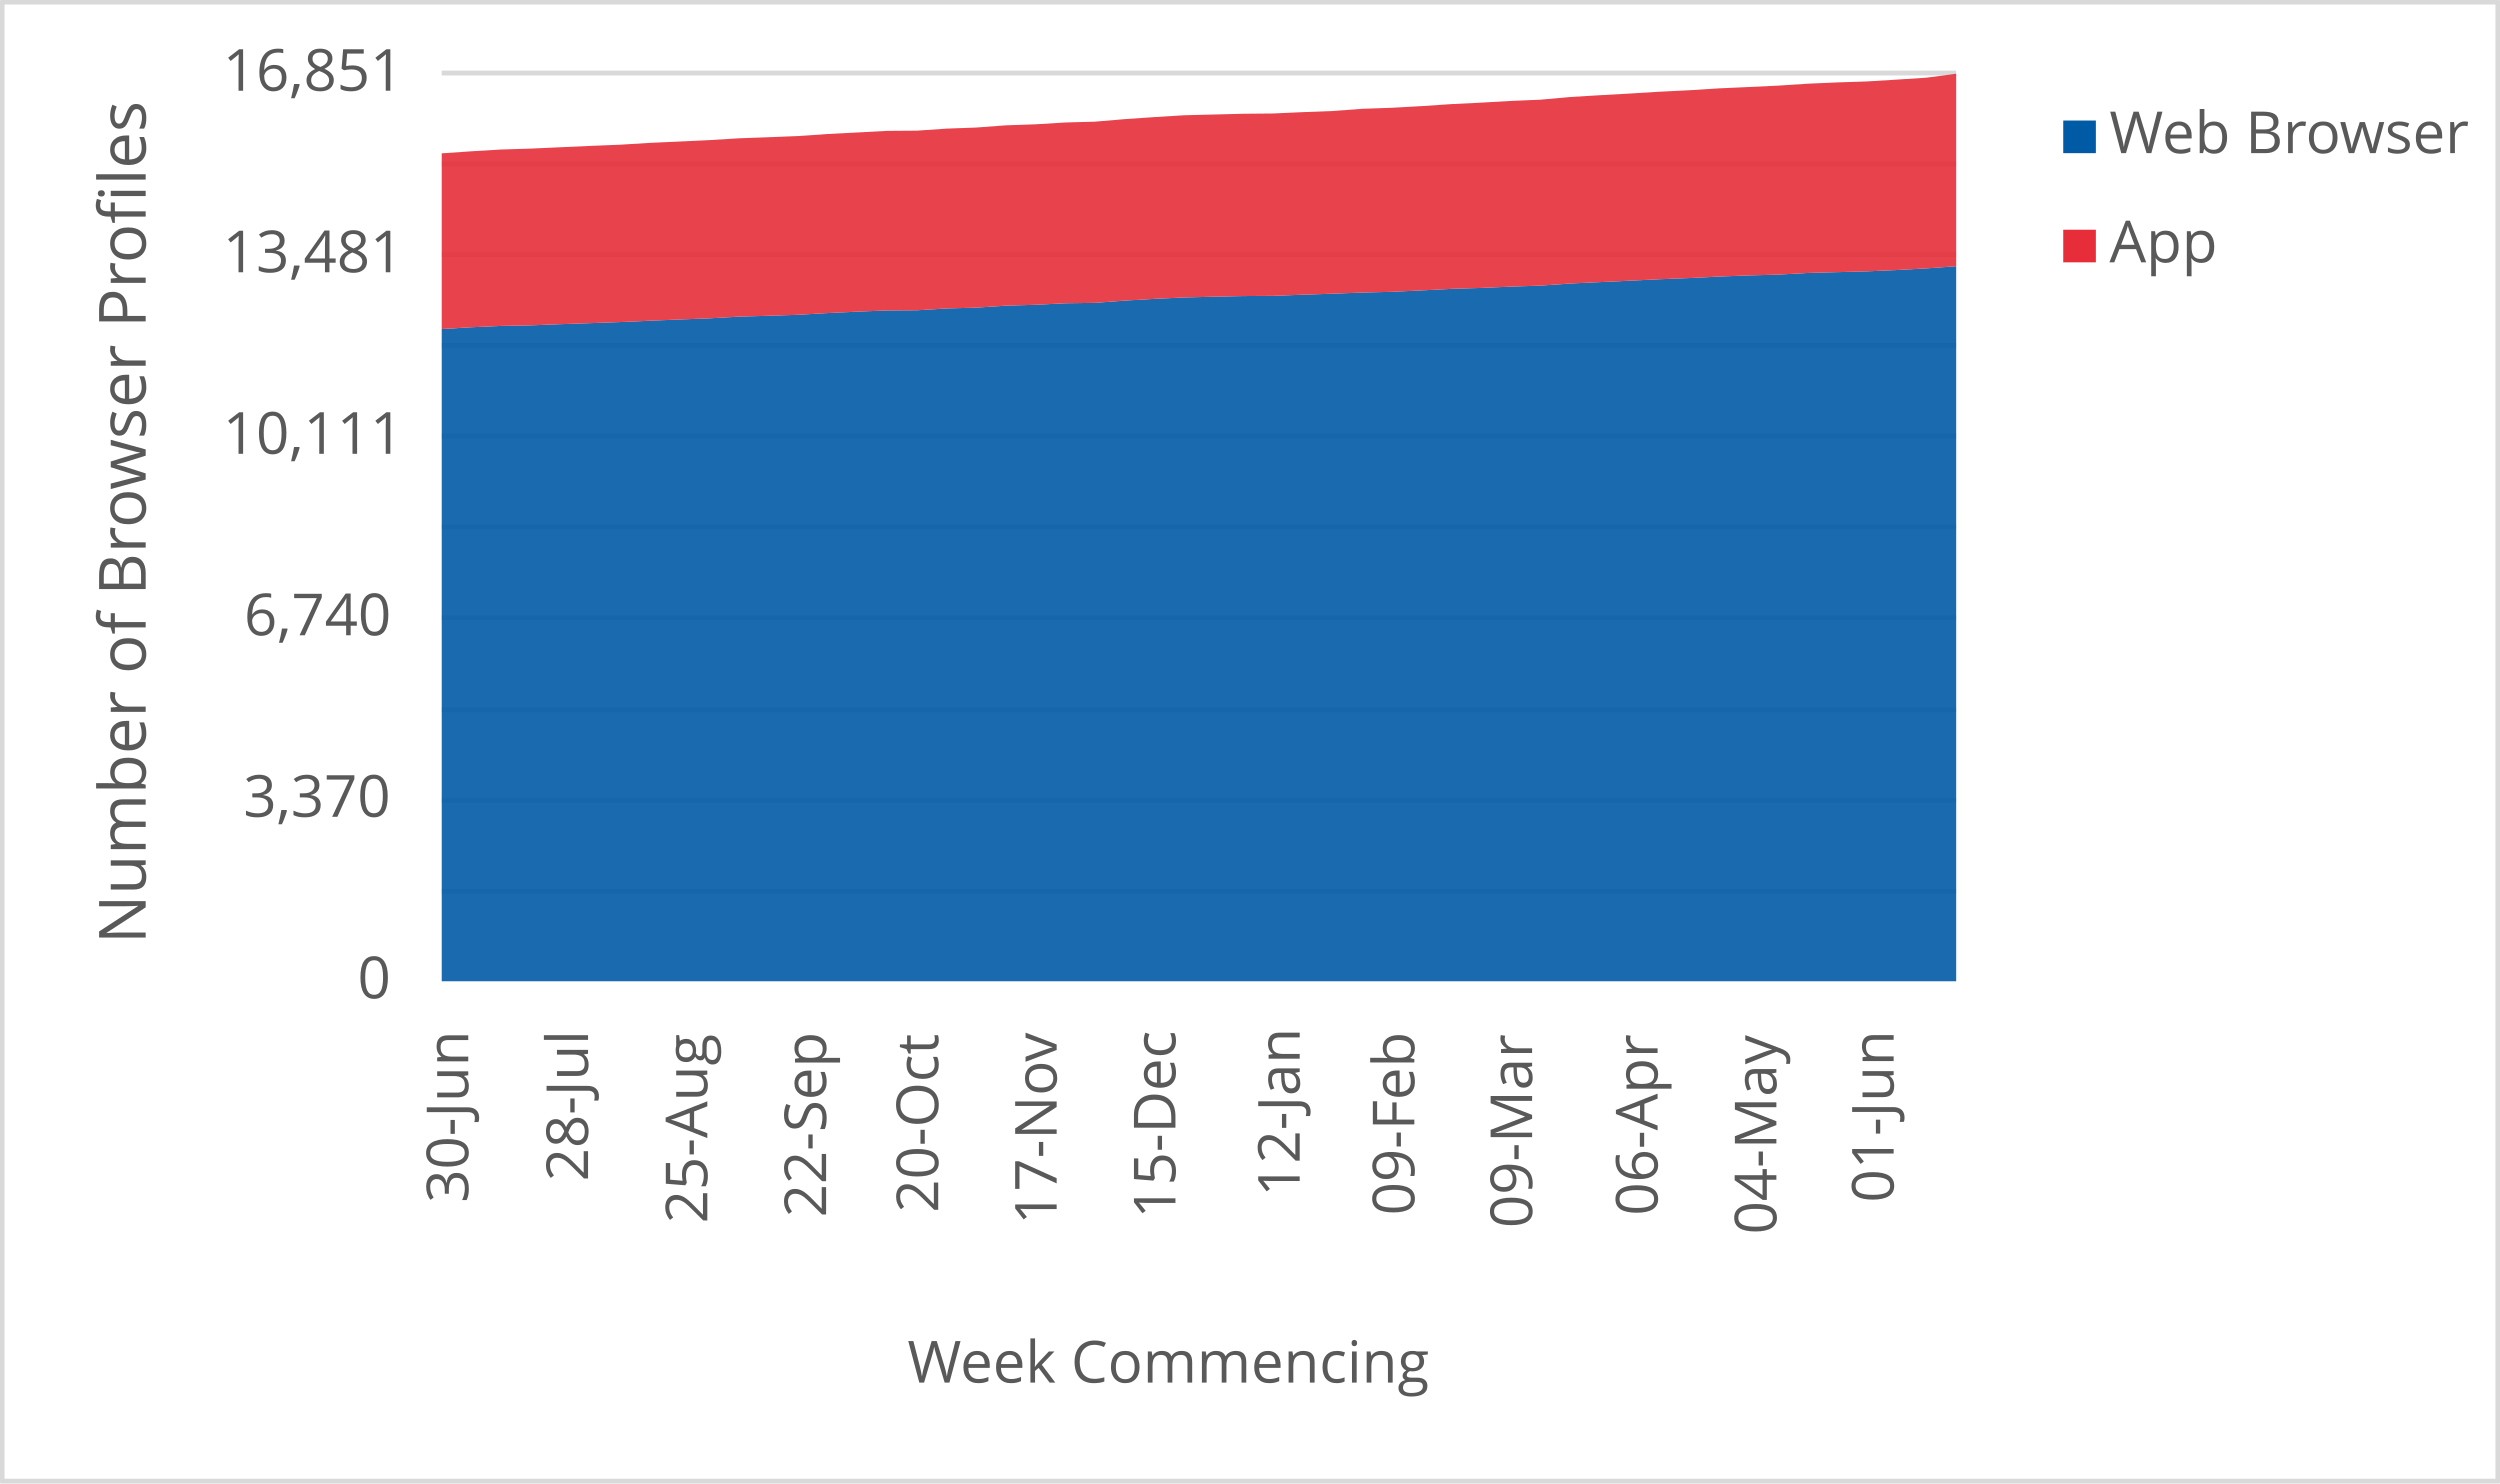
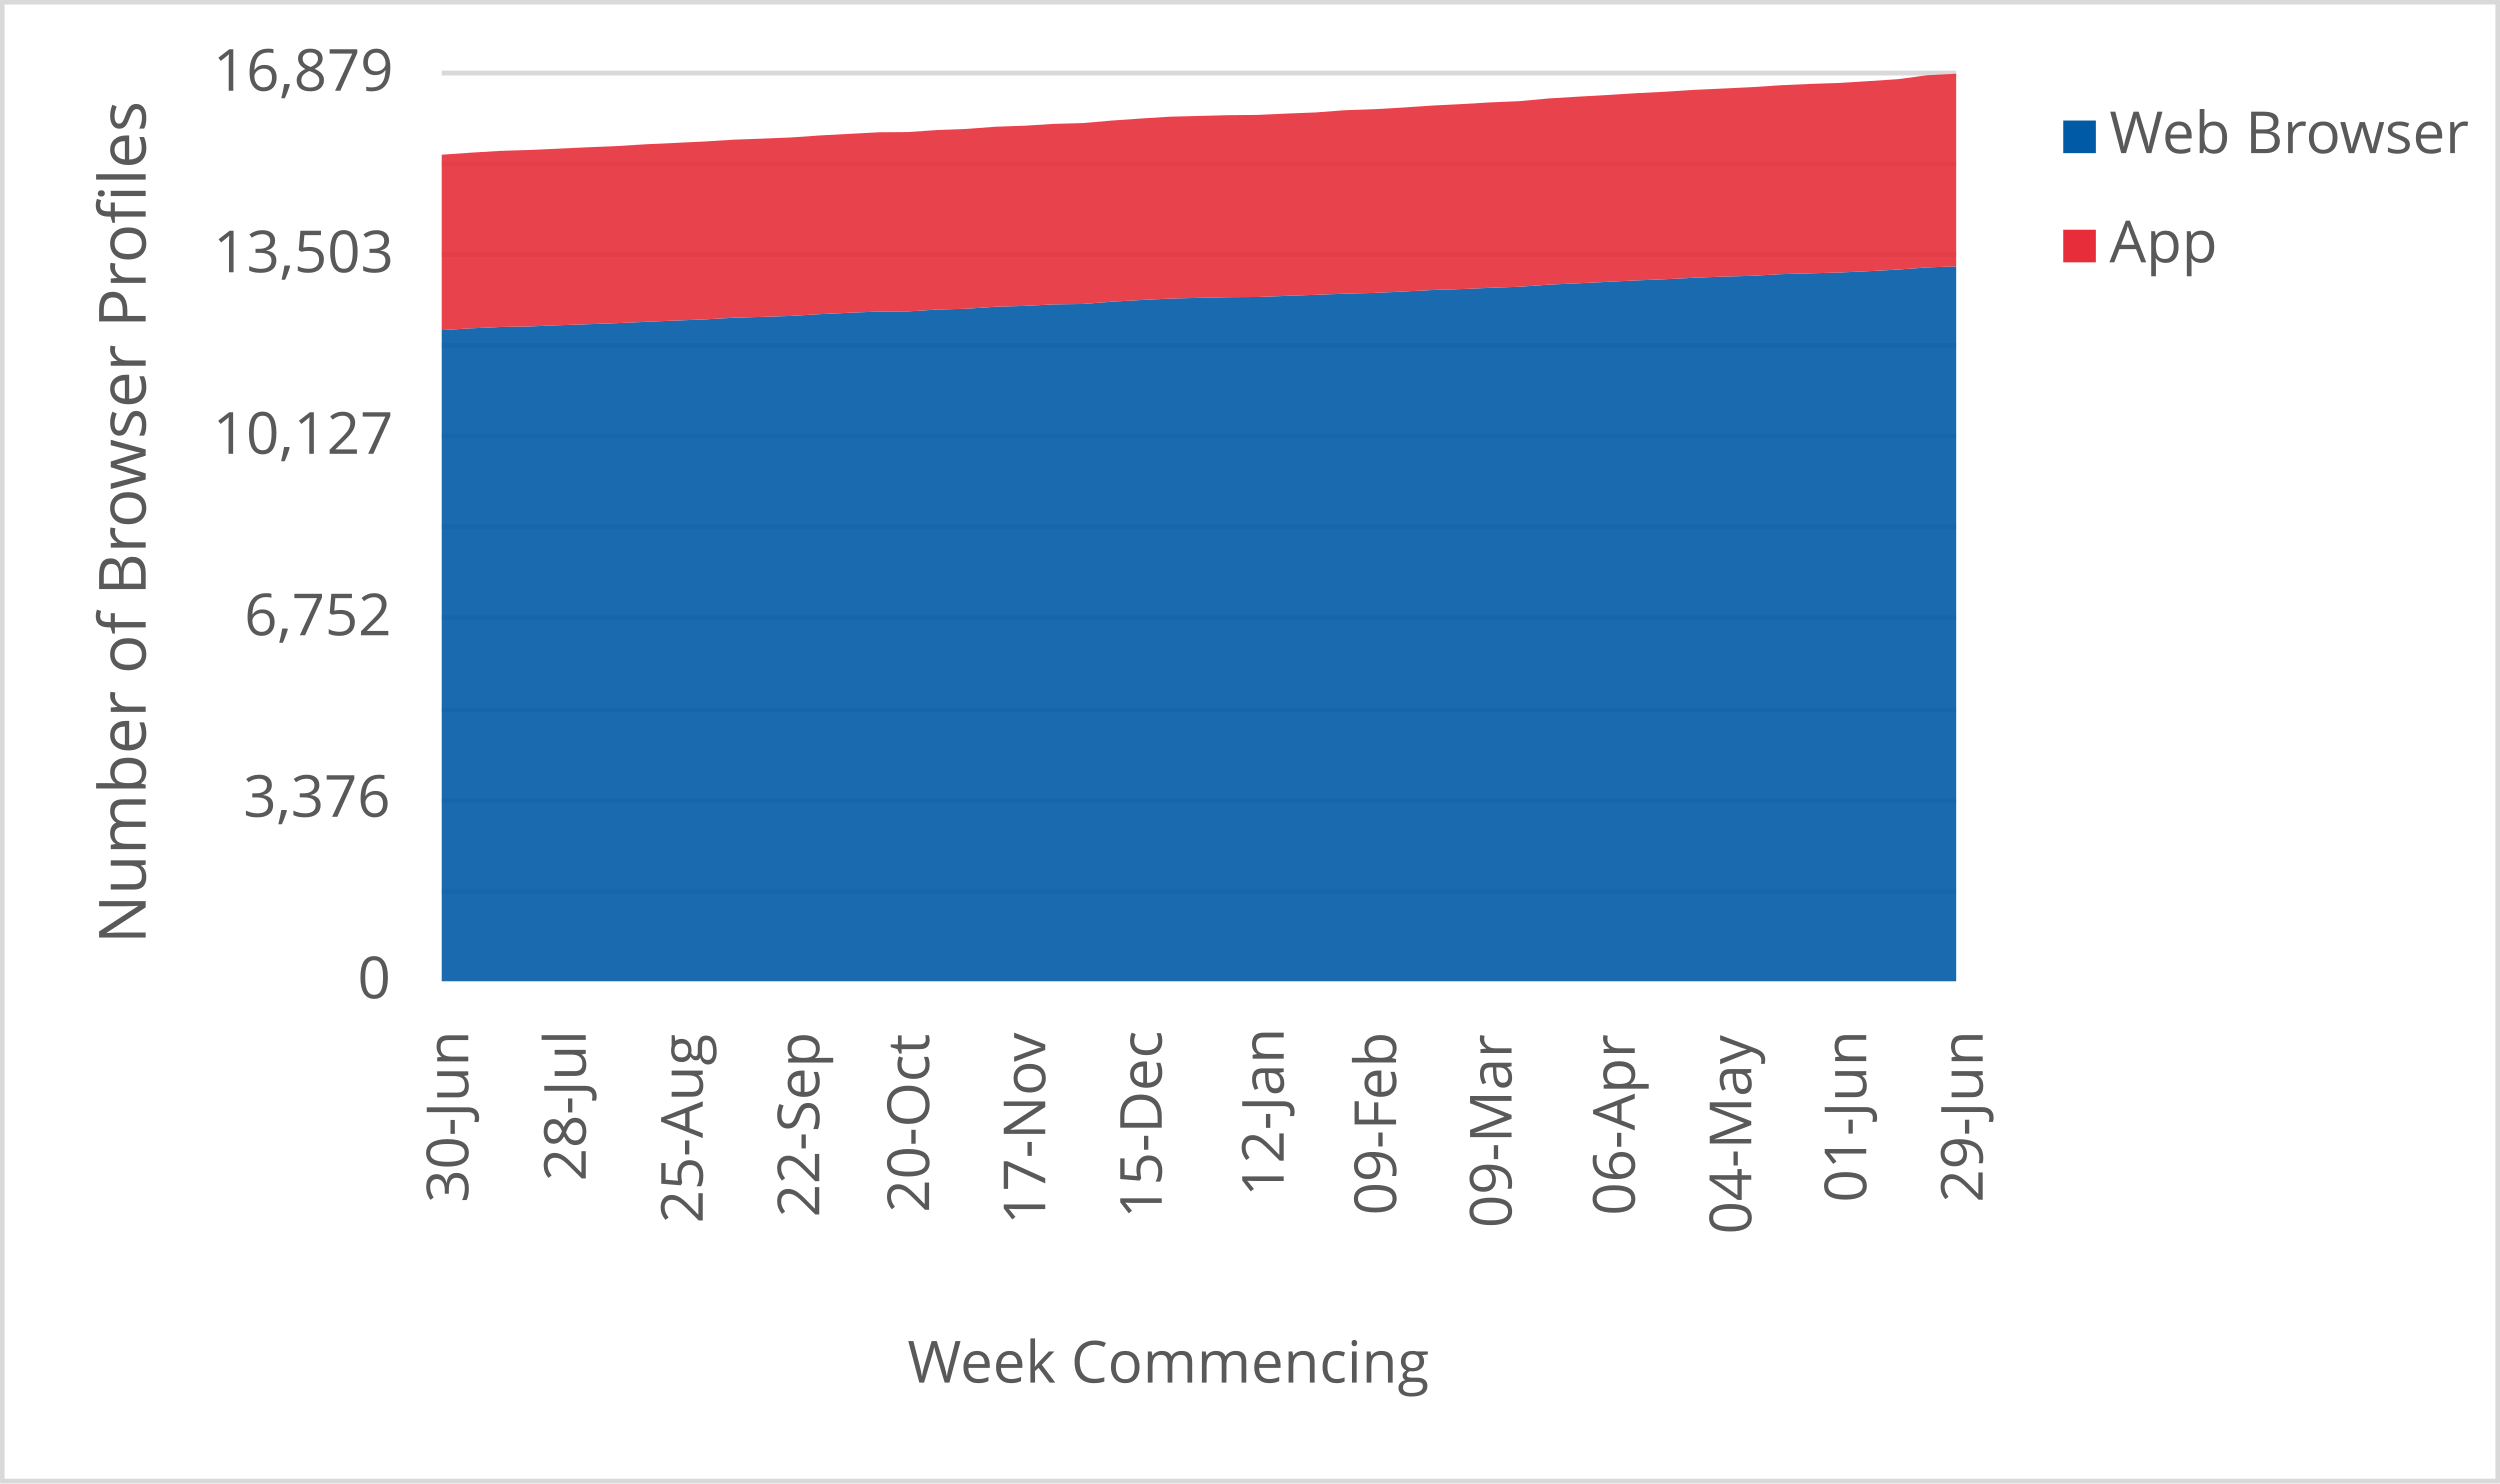
<svg xmlns="http://www.w3.org/2000/svg" width="1763" height="1046" xml:space="preserve" overflow="hidden">
  <defs>
    <clipPath id="clip0">
      <rect x="2917" y="346" width="1763" height="1046" />
    </clipPath>
  </defs>
  <g clip-path="url(#clip0)" transform="translate(-2917 -346)">
    <rect x="2918" y="347" width="1760" height="1043" fill="#FFFFFF" />
    <g>
      <path d="    M3228.5 974.532 4296.5 974.532    M3228.5 910.53 4296.5 910.53    M3228.5 846.528 4296.5 846.528    M3228.5 781.526 4296.5 781.526    M3228.5 717.524 4296.5 717.524    M3228.5 653.522 4296.5 653.522    M3228.5 589.52 4296.5 589.52    M3228.5 525.517 4296.5 525.517    M3228.5 461.515 4296.5 461.515    M3228.5 397.5 4296.5 397.5" stroke="#D9D9D9" stroke-width="3.438" stroke-linejoin="round" stroke-miterlimit="10" fill="none" />
    </g>
    <g>
      <path d="M 1038.5 4296.5 1038.5" stroke="#D9D9D9" stroke-width="3.438" stroke-linejoin="round" stroke-miterlimit="10" fill="none" fill-rule="evenodd" />
    </g>
    <g>
      <text fill="#595959" font-family="Verdana,Open Sans,DejaVu Sans,sans-serif" font-weight="400" font-size="41" transform="matrix(6.12323e-17 -1 1 6.12323e-17 3247.218 1194.173)">30-Jun</text>
    </g>
    <g>
-       <text fill="#595959" font-family="Verdana,Open Sans,DejaVu Sans,sans-serif" font-weight="400" font-size="41" transform="matrix(6.12323e-17 -1 1 6.12323e-17 3331.694 1179.039)">28-Jul</text>
+       <text fill="#595959" font-family="Verdana,Open Sans,DejaVu Sans,sans-serif" font-weight="400" font-size="41" transform="matrix(6.12323e-17 -1 1 6.12323e-17 3330.083 1179.039)">28-Jul</text>
    </g>
    <g>
-       <text fill="#595959" font-family="Verdana,Open Sans,DejaVu Sans,sans-serif" font-weight="400" font-size="41" transform="matrix(6.12323e-17 -1 1 6.12323e-17 3415.799 1208.667)">25-Aug</text>
+       <text fill="#595959" font-family="Verdana,Open Sans,DejaVu Sans,sans-serif" font-weight="400" font-size="41" transform="matrix(6.12323e-17 -1 1 6.12323e-17 3412.577 1208.667)">25-Aug</text>
    </g>
    <g>
-       <text fill="#595959" font-family="Verdana,Open Sans,DejaVu Sans,sans-serif" font-weight="400" font-size="41" transform="matrix(6.12323e-17 -1 1 6.12323e-17 3499.563 1204.423)">22-Sep</text>
+       <text fill="#595959" font-family="Verdana,Open Sans,DejaVu Sans,sans-serif" font-weight="400" font-size="41" transform="matrix(6.12323e-17 -1 1 6.12323e-17 3494.731 1204.423)">22-Sep</text>
    </g>
    <g>
-       <text fill="#595959" font-family="Verdana,Open Sans,DejaVu Sans,sans-serif" font-weight="400" font-size="41" transform="matrix(6.12323e-17 -1 1 6.12323e-17 3578.624 1201.14)">20-Oct</text>
+       <text fill="#595959" font-family="Verdana,Open Sans,DejaVu Sans,sans-serif" font-weight="400" font-size="41" transform="matrix(6.12323e-17 -1 1 6.12323e-17 3572.18 1201.14)">20-Oct</text>
    </g>
    <g>
-       <text fill="#595959" font-family="Verdana,Open Sans,DejaVu Sans,sans-serif" font-weight="400" font-size="41" transform="matrix(6.12323e-17 -1 1 6.12323e-17 3662.158 1209.708)">17-Nov</text>
+       <text fill="#595959" font-family="Verdana,Open Sans,DejaVu Sans,sans-serif" font-weight="400" font-size="41" transform="matrix(6.12323e-17 -1 1 6.12323e-17 3654.104 1209.708)">17-Nov</text>
    </g>
    <g>
-       <text fill="#595959" font-family="Verdana,Open Sans,DejaVu Sans,sans-serif" font-weight="400" font-size="41" transform="matrix(6.12323e-17 -1 1 6.12323e-17 3745.923 1205.364)">15-Dec</text>
+       <text fill="#595959" font-family="Verdana,Open Sans,DejaVu Sans,sans-serif" font-weight="400" font-size="41" transform="matrix(6.12323e-17 -1 1 6.12323e-17 3736.258 1205.364)">15-Dec</text>
    </g>
    <g>
-       <text fill="#595959" font-family="Verdana,Open Sans,DejaVu Sans,sans-serif" font-weight="400" font-size="41" transform="matrix(6.12323e-17 -1 1 6.12323e-17 3833.551 1189.929)">12-Jan</text>
+       <text fill="#595959" font-family="Verdana,Open Sans,DejaVu Sans,sans-serif" font-weight="400" font-size="41" transform="matrix(6.12323e-17 -1 1 6.12323e-17 3822.275 1189.929)">12-Jan</text>
    </g>
    <g>
-       <text fill="#595959" font-family="Verdana,Open Sans,DejaVu Sans,sans-serif" font-weight="400" font-size="41" transform="matrix(6.12323e-17 -1 1 6.12323e-17 3914.393 1203.042)">09-Feb</text>
+       <text fill="#595959" font-family="Verdana,Open Sans,DejaVu Sans,sans-serif" font-weight="400" font-size="41" transform="matrix(6.12323e-17 -1 1 6.12323e-17 3901.506 1203.042)">09-Feb</text>
    </g>
    <g>
-       <text fill="#595959" font-family="Verdana,Open Sans,DejaVu Sans,sans-serif" font-weight="400" font-size="41" transform="matrix(6.12323e-17 -1 1 6.12323e-17 3997.447 1212.011)">09-Mar</text>
+       <text fill="#595959" font-family="Verdana,Open Sans,DejaVu Sans,sans-serif" font-weight="400" font-size="41" transform="matrix(6.12323e-17 -1 1 6.12323e-17 3982.949 1212.011)">09-Mar</text>
    </g>
    <g>
-       <text fill="#595959" font-family="Verdana,Open Sans,DejaVu Sans,sans-serif" font-weight="400" font-size="41" transform="matrix(6.12323e-17 -1 1 6.12323e-17 4085.936 1203.262)">06-Apr</text>
+       <text fill="#595959" font-family="Verdana,Open Sans,DejaVu Sans,sans-serif" font-weight="400" font-size="41" transform="matrix(6.12323e-17 -1 1 6.12323e-17 4069.828 1203.262)">06-Apr</text>
    </g>
    <g>
-       <text fill="#595959" font-family="Verdana,Open Sans,DejaVu Sans,sans-serif" font-weight="400" font-size="41" transform="matrix(6.12323e-17 -1 1 6.12323e-17 4169.701 1216.475)">04-May</text>
+       <text fill="#595959" font-family="Verdana,Open Sans,DejaVu Sans,sans-serif" font-weight="400" font-size="41" transform="matrix(6.12323e-17 -1 1 6.12323e-17 4151.982 1216.475)">04-May</text>
    </g>
    <g>
-       <text fill="#595959" font-family="Verdana,Open Sans,DejaVu Sans,sans-serif" font-weight="400" font-size="41" transform="matrix(6.12323e-17 -1 1 6.12323e-17 4252.395 1194.013)">01-Jun</text>
+       <text fill="#595959" font-family="Verdana,Open Sans,DejaVu Sans,sans-serif" font-weight="400" font-size="41" transform="matrix(6.12323e-17 -1 1 6.12323e-17 4233.064 1194.013)">01-Jun</text>
+     </g>
+     <g>
+       <text fill="#595959" font-family="Verdana,Open Sans,DejaVu Sans,sans-serif" font-weight="400" font-size="41" transform="matrix(6.12323e-17 -1 1 6.12323e-17 4315.198 1194.053)">29-Jun</text>
    </g>
    <g>
      <text fill="#595959" font-family="Verdana,Open Sans,DejaVu Sans,sans-serif" font-weight="400" font-size="41" transform="matrix(1 0 0 1 3169.141 1050)">0</text>
    </g>
    <g>
-       <text fill="#595959" font-family="Verdana,Open Sans,DejaVu Sans,sans-serif" font-weight="400" font-size="41" transform="matrix(1 0 0 1 3088.603 922)">3,370</text>
+       <text fill="#595959" font-family="Verdana,Open Sans,DejaVu Sans,sans-serif" font-weight="400" font-size="41" transform="matrix(1 0 0 1 3088.562 922)">3,376</text>
    </g>
    <g>
-       <text fill="#595959" font-family="Verdana,Open Sans,DejaVu Sans,sans-serif" font-weight="400" font-size="41" transform="matrix(1 0 0 1 3089.063 794)">6,740</text>
+       <text fill="#595959" font-family="Verdana,Open Sans,DejaVu Sans,sans-serif" font-weight="400" font-size="41" transform="matrix(1 0 0 1 3089.223 794)">6,752</text>
    </g>
    <g>
-       <text fill="#595959" font-family="Verdana,Open Sans,DejaVu Sans,sans-serif" font-weight="400" font-size="41" transform="matrix(1 0 0 1 3074.128 666)">10,111</text>
+       <text fill="#595959" font-family="Verdana,Open Sans,DejaVu Sans,sans-serif" font-weight="400" font-size="41" transform="matrix(1 0 0 1 3067.082 666)">10,127</text>
    </g>
    <g>
-       <text fill="#595959" font-family="Verdana,Open Sans,DejaVu Sans,sans-serif" font-weight="400" font-size="41" transform="matrix(1 0 0 1 3074.128 538)">13,481</text>
+       <text fill="#595959" font-family="Verdana,Open Sans,DejaVu Sans,sans-serif" font-weight="400" font-size="41" transform="matrix(1 0 0 1 3067.402 538)">13,503</text>
    </g>
    <g>
-       <text fill="#595959" font-family="Verdana,Open Sans,DejaVu Sans,sans-serif" font-weight="400" font-size="41" transform="matrix(1 0 0 1 3074.128 410)">16,851</text>
+       <text fill="#595959" font-family="Verdana,Open Sans,DejaVu Sans,sans-serif" font-weight="400" font-size="41" transform="matrix(1 0 0 1 3067.202 410)">16,879</text>
    </g>
    <g>
      <text fill="#595959" font-family="Verdana,Open Sans,DejaVu Sans,sans-serif" font-weight="400" font-size="41" transform="matrix(1 0 0 1 3556.971 1321)">Week Commencing</text>
    </g>
    <g>
      <text fill="#595959" font-family="Verdana,Open Sans,DejaVu Sans,sans-serif" font-weight="400" font-size="46" transform="matrix(6.12323e-17 -1 1 6.12323e-17 3019.73 1011.674)">Number of Browser Profiles</text>
    </g>
    <rect x="2918.5" y="347.5" width="1760" height="1043" stroke="#D9D9D9" stroke-width="3.438" stroke-linejoin="round" stroke-miterlimit="10" fill="none" />
    <g>
-       <path d="M3228.5 1038 3249.441 1038 3270.382 1038 3291.324 1038 3312.265 1038 3333.206 1038 3354.147 1038 3375.088 1038 3396.029 1038 3416.971 1038 3437.912 1038 3458.853 1038 3479.794 1038 3500.735 1038 3521.676 1038 3542.618 1038 3563.559 1038 3584.5 1038 3605.441 1038 3626.382 1038 3647.324 1038 3668.265 1038 3689.206 1038 3710.147 1038 3731.088 1038 3752.029 1038 3772.971 1038 3793.912 1038 3814.853 1038 3835.794 1038 3856.735 1038 3877.676 1038 3898.618 1038 3919.559 1038 3940.5 1038 3961.441 1038 3982.382 1038 4003.324 1038 4024.265 1038 4045.206 1038 4066.147 1038 4087.088 1038 4108.029 1038 4128.971 1038 4149.912 1038 4170.853 1038 4191.794 1038 4212.735 1038 4233.676 1038 4254.618 1038 4275.559 1038 4296.5 1038 4296.5 533.74 4275.559 535.26 4254.618 536.399 4233.676 537.348 4212.735 537.918 4191.794 538.488 4170.853 539.665 4149.912 540.235 4128.971 541.032 4108.029 542.096 4087.088 542.931 4066.147 543.957 4045.206 544.944 4024.265 545.932 4003.324 547.413 3982.382 548.135 3961.441 549.046 3940.5 549.692 3919.559 550.793 3898.618 551.781 3877.676 552.313 3856.735 553.11 3835.794 553.832 3814.853 554.629 3793.912 554.781 3772.971 555.237 3752.029 555.769 3731.088 556.756 3710.147 557.972 3689.206 559.567 3668.265 559.871 3647.324 560.934 3626.382 561.542 3605.441 562.947 3584.5 563.517 3563.559 564.808 3542.618 564.922 3521.676 565.757 3500.735 566.745 3479.794 567.998 3458.853 568.682 3437.912 569.29 3416.971 570.505 3396.029 571.302 3375.088 572.176 3354.147 573.126 3333.206 573.885 3312.265 574.607 3291.324 575.442 3270.382 575.822 3249.441 576.772 3228.5 578.025 3228.5 1038Z" fill="#005aa6" opacity="0.9" />
+       <path d="M3228.5 1038 3249.038 1038 3269.577 1038 3290.115 1038 3310.654 1038 3331.192 1038 3351.731 1038 3372.269 1038 3392.808 1038 3413.346 1038 3433.885 1038 3454.423 1038 3474.962 1038 3495.5 1038 3516.038 1038 3536.577 1038 3557.115 1038 3577.654 1038 3598.192 1038 3618.731 1038 3639.269 1038 3659.808 1038 3680.346 1038 3700.885 1038 3721.423 1038 3741.962 1038 3762.5 1038 3783.038 1038 3803.577 1038 3824.115 1038 3844.654 1038 3865.192 1038 3885.731 1038 3906.269 1038 3926.808 1038 3947.346 1038 3967.885 1038 3988.423 1038 4008.962 1038 4029.5 1038 4050.038 1038 4070.577 1038 4091.115 1038 4111.654 1038 4132.192 1038 4152.731 1038 4173.269 1038 4193.808 1038 4214.346 1038 4234.885 1038 4255.423 1038 4275.962 1038 4296.5 1038 4296.5 533.856 4275.962 534.577 4255.423 536.093 4234.885 537.231 4214.346 538.179 4193.808 538.748 4173.269 539.316 4152.731 540.492 4132.192 541.061 4111.654 541.857 4091.115 542.919 4070.577 543.753 4050.038 544.776 4029.5 545.762 4008.962 546.748 3988.423 548.227 3967.885 548.947 3947.346 549.857 3926.808 550.502 3906.269 551.602 3885.731 552.587 3865.192 553.118 3844.654 553.914 3824.115 554.635 3803.577 555.431 3783.038 555.583 3762.5 556.038 3741.962 556.569 3721.423 557.554 3700.885 558.768 3680.346 560.36 3659.808 560.664 3639.269 561.725 3618.731 562.332 3598.192 563.735 3577.654 564.304 3557.115 565.593 3536.577 565.707 3516.038 566.541 3495.5 567.527 3474.962 568.778 3454.423 569.46 3433.885 570.067 3413.346 571.28 3392.808 572.077 3372.269 572.949 3351.731 573.897 3331.192 574.655 3310.654 575.375 3290.115 576.21 3269.577 576.589 3249.038 577.537 3228.5 578.788 3228.5 1038Z" fill="#005aa6" opacity="0.9" />
    </g>
    <g>
-       <path d="M3228.5 578.025 3249.441 576.772 3270.382 575.822 3291.324 575.442 3312.265 574.607 3333.206 573.885 3354.147 573.126 3375.088 572.176 3396.029 571.302 3416.971 570.505 3437.912 569.29 3458.853 568.682 3479.794 567.998 3500.735 566.745 3521.676 565.757 3542.618 564.922 3563.559 564.808 3584.5 563.517 3605.441 562.947 3626.382 561.542 3647.324 560.934 3668.265 559.871 3689.206 559.567 3710.147 557.972 3731.088 556.756 3752.029 555.769 3772.971 555.237 3793.912 554.781 3814.853 554.629 3835.794 553.832 3856.735 553.11 3877.676 552.313 3898.618 551.781 3919.559 550.793 3940.5 549.692 3961.441 549.046 3982.382 548.135 4003.324 547.413 4024.265 545.932 4045.206 544.944 4066.147 543.957 4087.088 542.931 4108.029 542.096 4128.971 541.032 4149.912 540.235 4170.853 539.665 4191.794 538.488 4212.735 537.918 4233.676 537.348 4254.618 536.399 4275.559 535.26 4296.5 533.74 4296.5 398 4275.559 400.773 4254.618 402.14 4233.676 403.431 4212.735 404.115 4191.794 405.026 4170.853 406.394 4149.912 407.381 4128.971 408.331 4108.029 409.66 4087.088 410.685 4066.147 411.977 4045.206 413.154 4024.265 414.407 4003.324 416.306 3982.382 417.18 3961.441 418.395 3940.5 419.421 3919.559 420.826 3898.618 422.003 3877.676 422.725 3856.735 424.282 3835.794 425.08 3814.853 426.029 3793.912 426.219 3772.971 426.751 3752.029 427.283 3731.088 428.574 3710.147 430.017 3689.206 431.802 3668.265 432.372 3647.324 433.663 3626.382 434.385 3605.441 435.942 3584.5 436.702 3563.559 438.145 3542.618 438.297 3521.676 439.398 3500.735 440.5 3479.794 441.943 3458.853 442.778 3437.912 443.538 3416.971 444.829 3396.029 445.817 3375.088 446.766 3354.147 448.058 3333.206 448.893 3312.265 449.843 3291.324 450.792 3270.382 451.438 3249.441 452.691 3228.5 454.134 3228.5 578.025Z" fill="#e62d39" opacity="0.9" />
+       <path d="M3228.5 578.788 3249.038 577.537 3269.577 576.589 3290.115 576.21 3310.654 575.375 3331.192 574.655 3351.731 573.897 3372.269 572.949 3392.808 572.077 3413.346 571.28 3433.885 570.067 3454.423 569.46 3474.962 568.778 3495.5 567.527 3516.038 566.541 3536.577 565.707 3557.115 565.593 3577.654 564.304 3598.192 563.735 3618.731 562.332 3639.269 561.725 3659.808 560.664 3680.346 560.36 3700.885 558.768 3721.423 557.554 3741.962 556.569 3762.5 556.038 3783.038 555.583 3803.577 555.431 3824.115 554.635 3844.654 553.914 3865.192 553.118 3885.731 552.587 3906.269 551.602 3926.808 550.502 3947.346 549.857 3967.885 548.947 3988.423 548.227 4008.962 546.748 4029.5 545.762 4050.038 544.776 4070.577 543.753 4091.115 542.919 4111.654 541.857 4132.192 541.061 4152.731 540.492 4173.269 539.316 4193.808 538.748 4214.346 538.179 4234.885 537.231 4255.423 536.093 4275.962 534.577 4296.5 533.856 4296.5 398 4275.962 399.062 4255.423 401.83 4234.885 403.195 4214.346 404.484 4193.808 405.166 4173.269 406.076 4152.731 407.441 4132.192 408.427 4111.654 409.375 4091.115 410.702 4070.577 411.726 4050.038 413.015 4029.5 414.191 4008.962 415.442 3988.423 417.338 3967.885 418.21 3947.346 419.423 3926.808 420.447 3906.269 421.85 3885.731 423.025 3865.192 423.746 3844.654 425.3 3824.115 426.096 3803.577 427.044 3783.038 427.234 3762.5 427.765 3741.962 428.296 3721.423 429.585 3700.885 431.026 3680.346 432.808 3659.808 433.377 3639.269 434.666 3618.731 435.386 3598.192 436.941 3577.654 437.699 3557.115 439.14 3536.577 439.292 3516.038 440.391 3495.5 441.491 3474.962 442.932 3454.423 443.766 3433.885 444.524 3413.346 445.813 3392.808 446.799 3372.269 447.747 3351.731 449.036 3331.192 449.87 3310.654 450.818 3290.115 451.766 3269.577 452.411 3249.038 453.662 3228.5 455.103 3228.5 578.788Z" fill="#e62d39" opacity="0.9" />
    </g>
    <g>
      <rect x="4372" y="431" width="23" height="23" fill="#005aa6" />
    </g>
    <g>
      <text fill="#595959" font-family="Verdana,Open Sans,DejaVu Sans,sans-serif" font-weight="400" font-size="41" transform="matrix(1 0 0 1 4404.56 454)">Web Browser</text>
    </g>
    <g>
      <rect x="4372" y="508" width="23" height="23" fill="#e62d39" />
    </g>
    <g>
      <text fill="#595959" font-family="Verdana,Open Sans,DejaVu Sans,sans-serif" font-weight="400" font-size="41" transform="matrix(1 0 0 1 4404.56 531)">App</text>
    </g>
  </g>
</svg>
